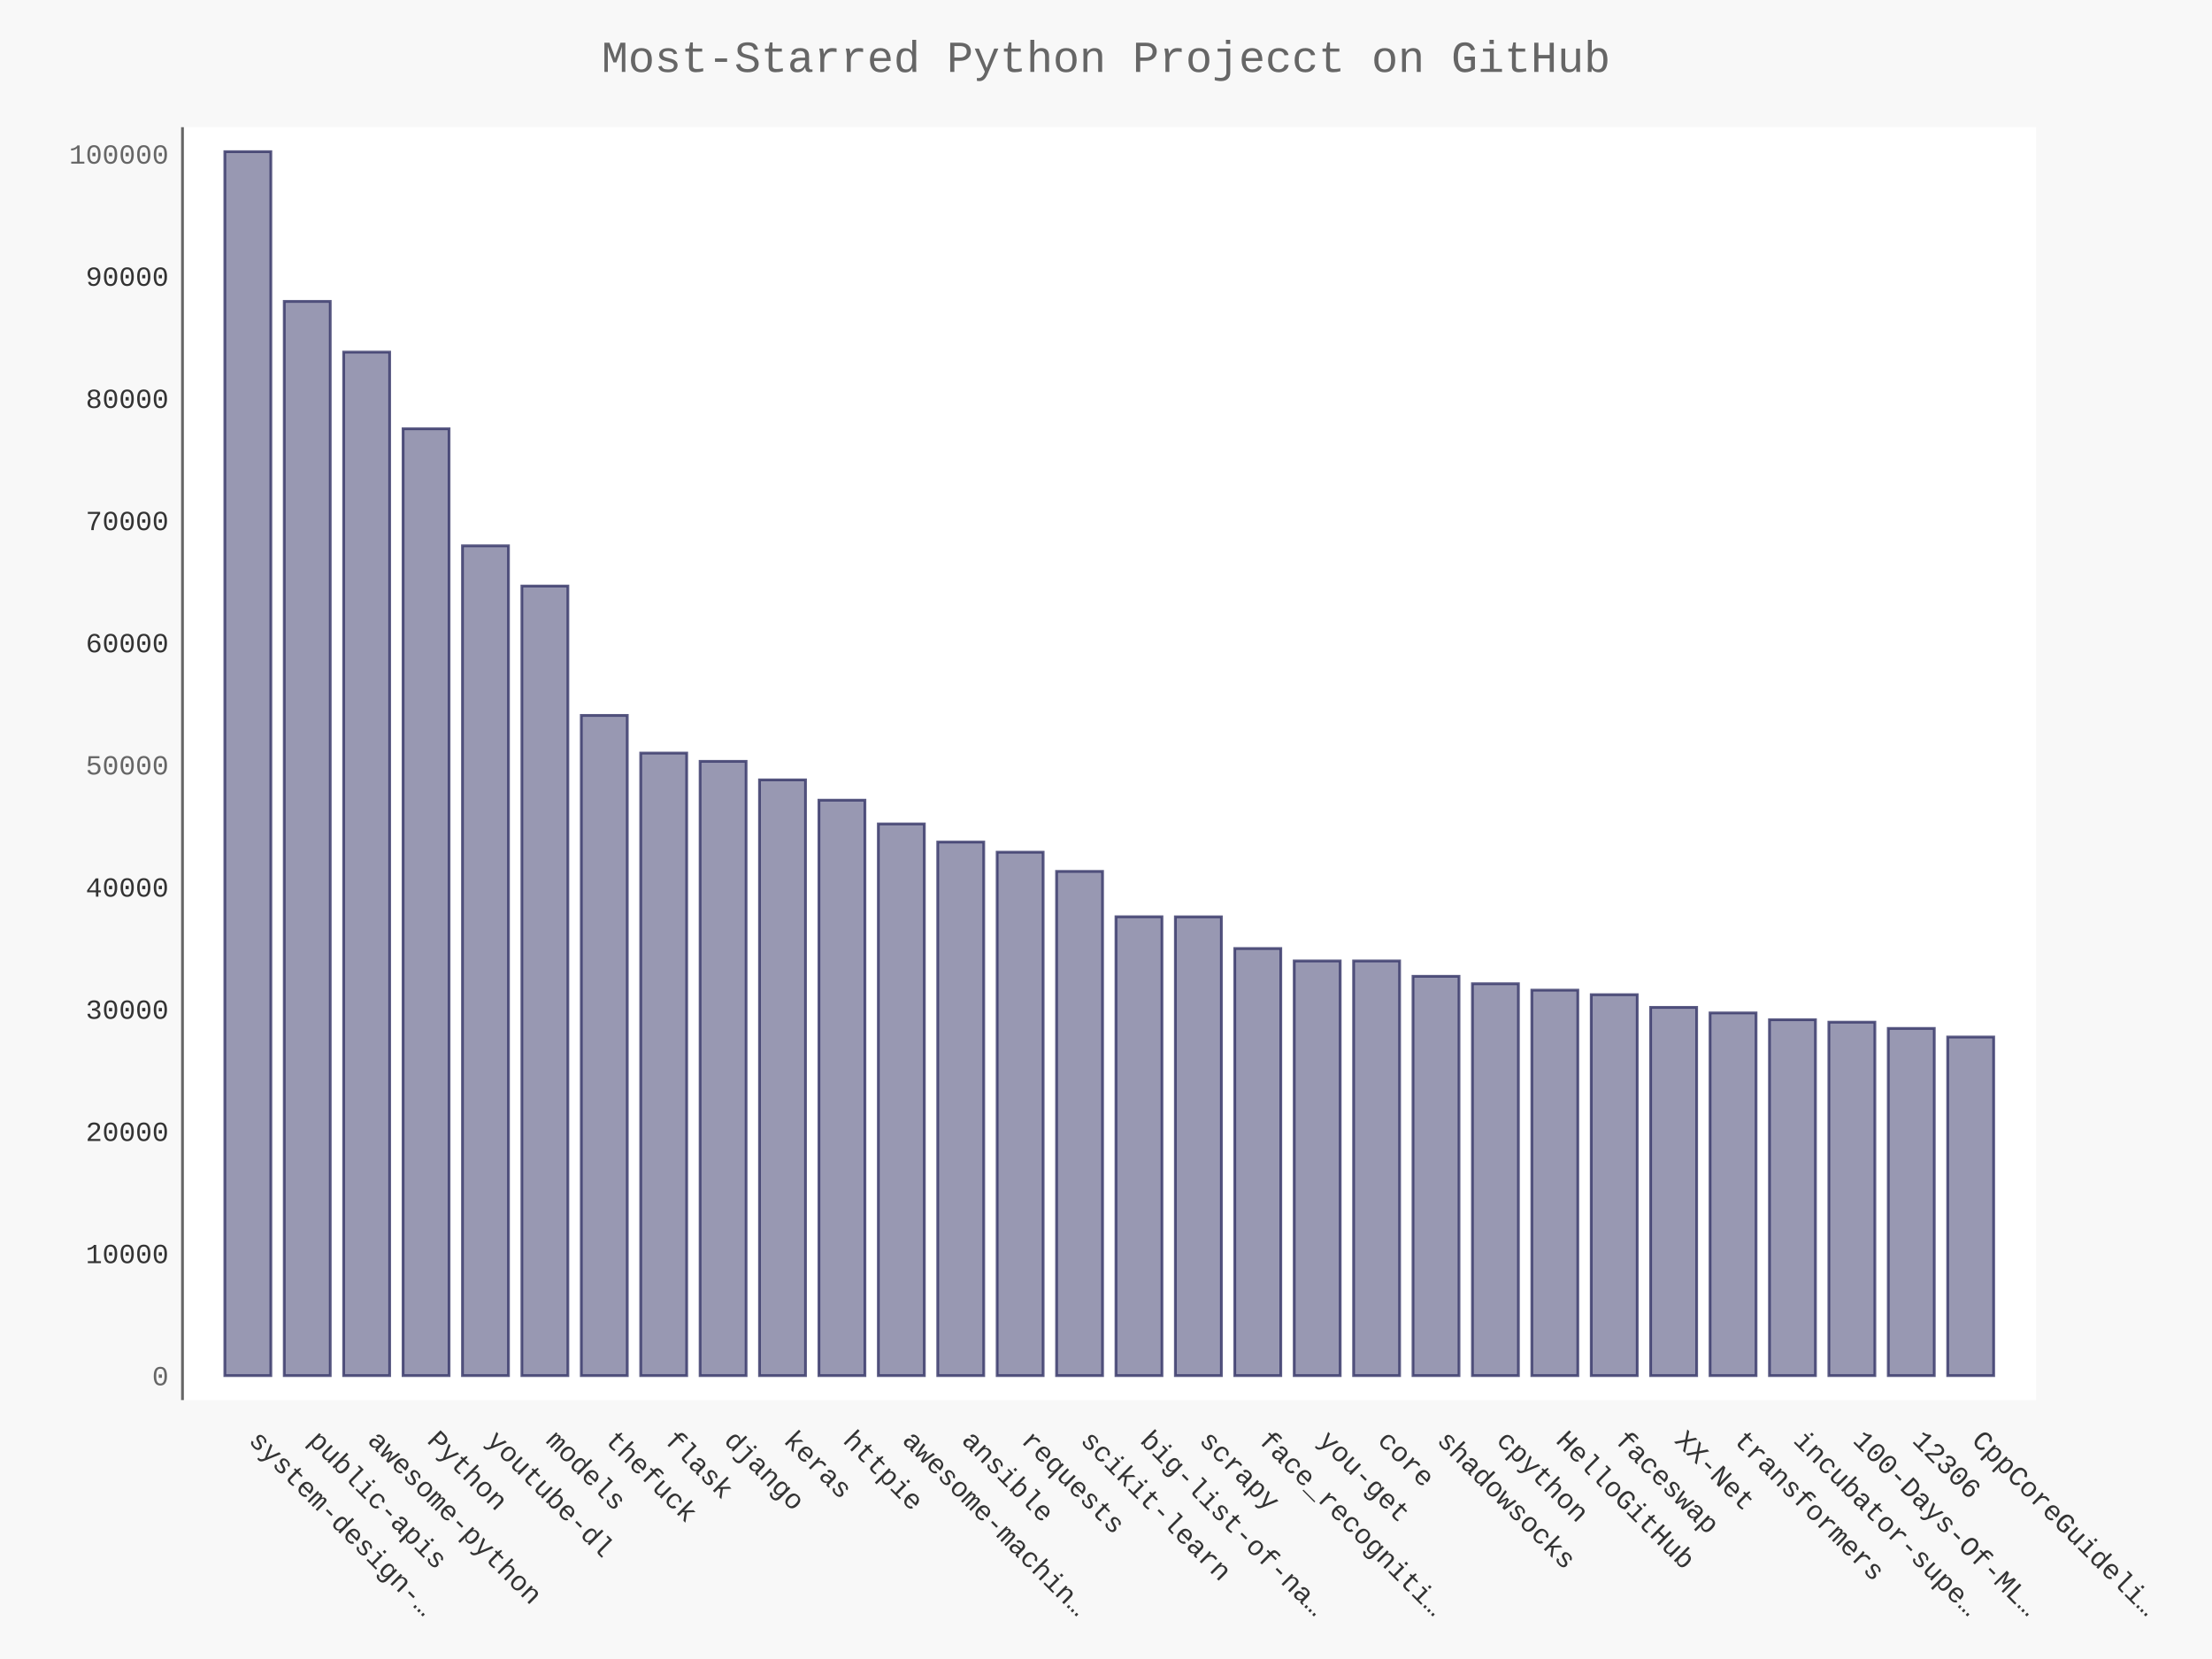
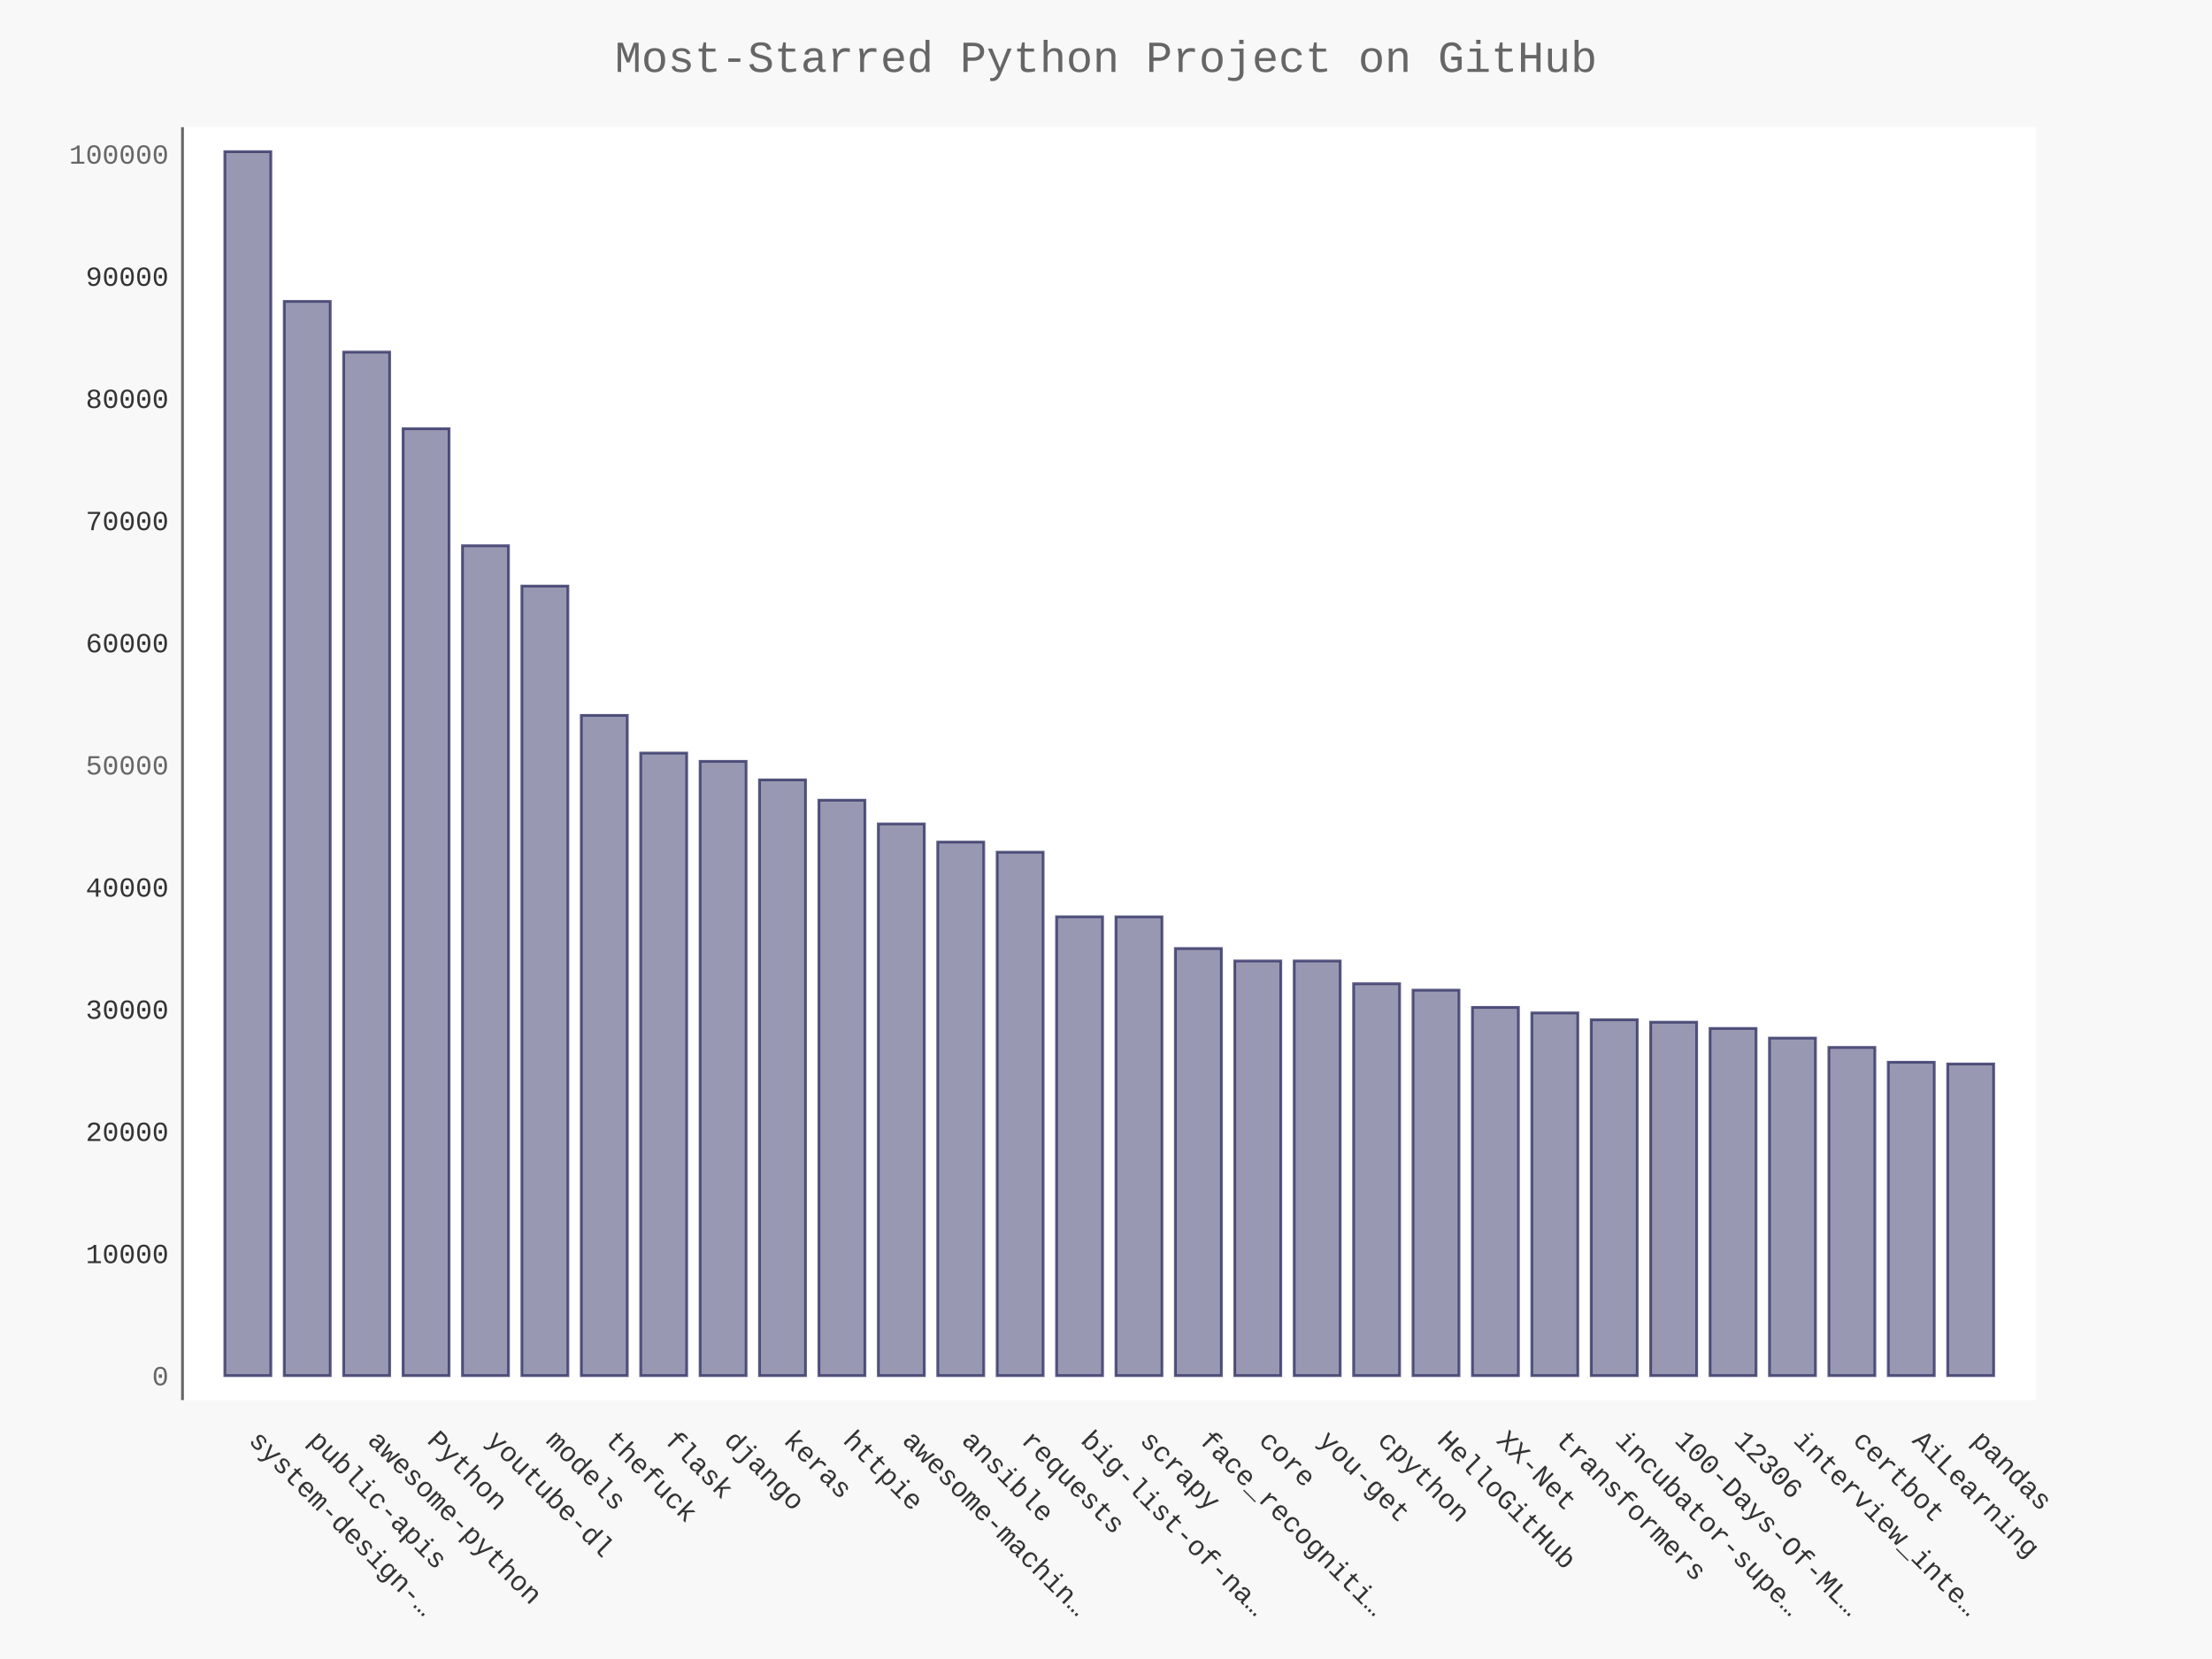
- <svg xmlns="http://www.w3.org/2000/svg" id="chart-20f76778-5a9c-468a-99e0-859af9e101c1" class="pygal-chart" viewBox="0 0 800 600">
+ <svg xmlns="http://www.w3.org/2000/svg" xmlns:xlink="http://www.w3.org/1999/xlink" id="chart-c03ccc19-05b1-4eaf-983c-549a48d460e3" class="pygal-chart" viewBox="0 0 800 600">
  <defs>
-     <style type="text/css">#chart-20f76778-5a9c-468a-99e0-859af9e101c1{-webkit-user-select:none;-webkit-font-smoothing:antialiased;font-family:Consolas,"Liberation Mono",Menlo,Courier,monospace}#chart-20f76778-5a9c-468a-99e0-859af9e101c1 .title{font-family:Consolas,"Liberation Mono",Menlo,Courier,monospace;font-size:16px}#chart-20f76778-5a9c-468a-99e0-859af9e101c1 .legends .legend text{font-family:Consolas,"Liberation Mono",Menlo,Courier,monospace;font-size:14px}#chart-20f76778-5a9c-468a-99e0-859af9e101c1 .axis text{font-family:Consolas,"Liberation Mono",Menlo,Courier,monospace;font-size:10px}#chart-20f76778-5a9c-468a-99e0-859af9e101c1 .axis text.major{font-family:Consolas,"Liberation Mono",Menlo,Courier,monospace;font-size:10px}#chart-20f76778-5a9c-468a-99e0-859af9e101c1 .text-overlay text.value{font-family:Consolas,"Liberation Mono",Menlo,Courier,monospace;font-size:16px}#chart-20f76778-5a9c-468a-99e0-859af9e101c1 .text-overlay text.label{font-family:Consolas,"Liberation Mono",Menlo,Courier,monospace;font-size:10px}#chart-20f76778-5a9c-468a-99e0-859af9e101c1 .tooltip{font-family:Consolas,"Liberation Mono",Menlo,Courier,monospace;font-size:14px}#chart-20f76778-5a9c-468a-99e0-859af9e101c1 text.no_data{font-family:Consolas,"Liberation Mono",Menlo,Courier,monospace;font-size:64px}
- #chart-20f76778-5a9c-468a-99e0-859af9e101c1{background-color:#f8f8f8}#chart-20f76778-5a9c-468a-99e0-859af9e101c1 path,#chart-20f76778-5a9c-468a-99e0-859af9e101c1 line,#chart-20f76778-5a9c-468a-99e0-859af9e101c1 rect,#chart-20f76778-5a9c-468a-99e0-859af9e101c1 circle{-webkit-transition:250ms ease-in;-moz-transition:250ms ease-in;transition:250ms ease-in}#chart-20f76778-5a9c-468a-99e0-859af9e101c1 .graph &gt; .background{fill:#f8f8f8}#chart-20f76778-5a9c-468a-99e0-859af9e101c1 .plot &gt; .background{fill:#ffffff}#chart-20f76778-5a9c-468a-99e0-859af9e101c1 .graph{fill:#333}#chart-20f76778-5a9c-468a-99e0-859af9e101c1 text.no_data{fill:#666}#chart-20f76778-5a9c-468a-99e0-859af9e101c1 .title{fill:#666}#chart-20f76778-5a9c-468a-99e0-859af9e101c1 .legends .legend text{fill:#333}#chart-20f76778-5a9c-468a-99e0-859af9e101c1 .legends .legend:hover text{fill:#666}#chart-20f76778-5a9c-468a-99e0-859af9e101c1 .axis .line{stroke:#666}#chart-20f76778-5a9c-468a-99e0-859af9e101c1 .axis .guide.line{stroke:rgba(0,0,0,0.5)}#chart-20f76778-5a9c-468a-99e0-859af9e101c1 .axis .major.line{stroke:#333}#chart-20f76778-5a9c-468a-99e0-859af9e101c1 .axis text.major{fill:#666}#chart-20f76778-5a9c-468a-99e0-859af9e101c1 .axis.y .guides:hover .guide.line,#chart-20f76778-5a9c-468a-99e0-859af9e101c1 .line-graph .axis.x .guides:hover .guide.line,#chart-20f76778-5a9c-468a-99e0-859af9e101c1 .stackedline-graph .axis.x .guides:hover .guide.line,#chart-20f76778-5a9c-468a-99e0-859af9e101c1 .xy-graph .axis.x .guides:hover .guide.line{stroke:#666}#chart-20f76778-5a9c-468a-99e0-859af9e101c1 .axis .guides:hover text{fill:#666}#chart-20f76778-5a9c-468a-99e0-859af9e101c1 .reactive{fill-opacity:.5;stroke-opacity:.8}#chart-20f76778-5a9c-468a-99e0-859af9e101c1 .ci{stroke:#333}#chart-20f76778-5a9c-468a-99e0-859af9e101c1 .reactive.active,#chart-20f76778-5a9c-468a-99e0-859af9e101c1 .active .reactive{fill-opacity:.9;stroke-opacity:.9;stroke-width:4}#chart-20f76778-5a9c-468a-99e0-859af9e101c1 .ci .reactive.active{stroke-width:1.5}#chart-20f76778-5a9c-468a-99e0-859af9e101c1 .series text{fill:#666}#chart-20f76778-5a9c-468a-99e0-859af9e101c1 .tooltip rect{fill:#ffffff;stroke:#666;-webkit-transition:opacity 250ms ease-in;-moz-transition:opacity 250ms ease-in;transition:opacity 250ms ease-in}#chart-20f76778-5a9c-468a-99e0-859af9e101c1 .tooltip .label{fill:#333}#chart-20f76778-5a9c-468a-99e0-859af9e101c1 .tooltip .label{fill:#333}#chart-20f76778-5a9c-468a-99e0-859af9e101c1 .tooltip .legend{font-size:.8em;fill:rgba(0,0,0,0.5)}#chart-20f76778-5a9c-468a-99e0-859af9e101c1 .tooltip .x_label{font-size:.6em;fill:#666}#chart-20f76778-5a9c-468a-99e0-859af9e101c1 .tooltip .xlink{font-size:.5em;text-decoration:underline}#chart-20f76778-5a9c-468a-99e0-859af9e101c1 .tooltip .value{font-size:1.5em}#chart-20f76778-5a9c-468a-99e0-859af9e101c1 .bound{font-size:.5em}#chart-20f76778-5a9c-468a-99e0-859af9e101c1 .max-value{font-size:.75em;fill:rgba(0,0,0,0.5)}#chart-20f76778-5a9c-468a-99e0-859af9e101c1 .map-element{fill:#ffffff;stroke:rgba(0,0,0,0.5) !important}#chart-20f76778-5a9c-468a-99e0-859af9e101c1 .map-element .reactive{fill-opacity:inherit;stroke-opacity:inherit}#chart-20f76778-5a9c-468a-99e0-859af9e101c1 .color-0,#chart-20f76778-5a9c-468a-99e0-859af9e101c1 .color-0 a:visited{stroke:#333366;fill:#333366}#chart-20f76778-5a9c-468a-99e0-859af9e101c1 .text-overlay .color-0 text{fill:black}
- #chart-20f76778-5a9c-468a-99e0-859af9e101c1 text.no_data{text-anchor:middle}#chart-20f76778-5a9c-468a-99e0-859af9e101c1 .guide.line{fill:none}#chart-20f76778-5a9c-468a-99e0-859af9e101c1 .centered{text-anchor:middle}#chart-20f76778-5a9c-468a-99e0-859af9e101c1 .title{text-anchor:middle}#chart-20f76778-5a9c-468a-99e0-859af9e101c1 .legends .legend text{fill-opacity:1}#chart-20f76778-5a9c-468a-99e0-859af9e101c1 .axis.x text{text-anchor:middle}#chart-20f76778-5a9c-468a-99e0-859af9e101c1 .axis.x:not(.web) text[transform]{text-anchor:start}#chart-20f76778-5a9c-468a-99e0-859af9e101c1 .axis.x:not(.web) text[transform].backwards{text-anchor:end}#chart-20f76778-5a9c-468a-99e0-859af9e101c1 .axis.y text{text-anchor:end}#chart-20f76778-5a9c-468a-99e0-859af9e101c1 .axis.y text[transform].backwards{text-anchor:start}#chart-20f76778-5a9c-468a-99e0-859af9e101c1 .axis.y2 text{text-anchor:start}#chart-20f76778-5a9c-468a-99e0-859af9e101c1 .axis.y2 text[transform].backwards{text-anchor:end}#chart-20f76778-5a9c-468a-99e0-859af9e101c1 .axis .guide.line{stroke-dasharray:4,4}#chart-20f76778-5a9c-468a-99e0-859af9e101c1 .axis .major.guide.line{stroke-dasharray:6,6}#chart-20f76778-5a9c-468a-99e0-859af9e101c1 .horizontal .axis.y .guide.line,#chart-20f76778-5a9c-468a-99e0-859af9e101c1 .horizontal .axis.y2 .guide.line,#chart-20f76778-5a9c-468a-99e0-859af9e101c1 .vertical .axis.x .guide.line{opacity:0}#chart-20f76778-5a9c-468a-99e0-859af9e101c1 .horizontal .axis.always_show .guide.line,#chart-20f76778-5a9c-468a-99e0-859af9e101c1 .vertical .axis.always_show .guide.line{opacity:1 !important}#chart-20f76778-5a9c-468a-99e0-859af9e101c1 .axis.y .guides:hover .guide.line,#chart-20f76778-5a9c-468a-99e0-859af9e101c1 .axis.y2 .guides:hover .guide.line,#chart-20f76778-5a9c-468a-99e0-859af9e101c1 .axis.x .guides:hover .guide.line{opacity:1}#chart-20f76778-5a9c-468a-99e0-859af9e101c1 .axis .guides:hover text{opacity:1}#chart-20f76778-5a9c-468a-99e0-859af9e101c1 .nofill{fill:none}#chart-20f76778-5a9c-468a-99e0-859af9e101c1 .subtle-fill{fill-opacity:.2}#chart-20f76778-5a9c-468a-99e0-859af9e101c1 .dot{stroke-width:1px;fill-opacity:1}#chart-20f76778-5a9c-468a-99e0-859af9e101c1 .dot.active{stroke-width:5px}#chart-20f76778-5a9c-468a-99e0-859af9e101c1 .dot.negative{fill:transparent}#chart-20f76778-5a9c-468a-99e0-859af9e101c1 text,#chart-20f76778-5a9c-468a-99e0-859af9e101c1 tspan{stroke:none !important}#chart-20f76778-5a9c-468a-99e0-859af9e101c1 .series text.active{opacity:1}#chart-20f76778-5a9c-468a-99e0-859af9e101c1 .tooltip rect{fill-opacity:.95;stroke-width:.5}#chart-20f76778-5a9c-468a-99e0-859af9e101c1 .tooltip text{fill-opacity:1}#chart-20f76778-5a9c-468a-99e0-859af9e101c1 .showable{visibility:hidden}#chart-20f76778-5a9c-468a-99e0-859af9e101c1 .showable.shown{visibility:visible}#chart-20f76778-5a9c-468a-99e0-859af9e101c1 .gauge-background{fill:rgba(229,229,229,1);stroke:none}#chart-20f76778-5a9c-468a-99e0-859af9e101c1 .bg-lines{stroke:#f8f8f8;stroke-width:2px}</style>
+     <style type="text/css">#chart-c03ccc19-05b1-4eaf-983c-549a48d460e3{-webkit-user-select:none;-webkit-font-smoothing:antialiased;font-family:Consolas,"Liberation Mono",Menlo,Courier,monospace}#chart-c03ccc19-05b1-4eaf-983c-549a48d460e3 .title{font-family:Consolas,"Liberation Mono",Menlo,Courier,monospace;font-size:16px}#chart-c03ccc19-05b1-4eaf-983c-549a48d460e3 .legends .legend text{font-family:Consolas,"Liberation Mono",Menlo,Courier,monospace;font-size:14px}#chart-c03ccc19-05b1-4eaf-983c-549a48d460e3 .axis text{font-family:Consolas,"Liberation Mono",Menlo,Courier,monospace;font-size:10px}#chart-c03ccc19-05b1-4eaf-983c-549a48d460e3 .axis text.major{font-family:Consolas,"Liberation Mono",Menlo,Courier,monospace;font-size:10px}#chart-c03ccc19-05b1-4eaf-983c-549a48d460e3 .text-overlay text.value{font-family:Consolas,"Liberation Mono",Menlo,Courier,monospace;font-size:16px}#chart-c03ccc19-05b1-4eaf-983c-549a48d460e3 .text-overlay text.label{font-family:Consolas,"Liberation Mono",Menlo,Courier,monospace;font-size:10px}#chart-c03ccc19-05b1-4eaf-983c-549a48d460e3 .tooltip{font-family:Consolas,"Liberation Mono",Menlo,Courier,monospace;font-size:14px}#chart-c03ccc19-05b1-4eaf-983c-549a48d460e3 text.no_data{font-family:Consolas,"Liberation Mono",Menlo,Courier,monospace;font-size:64px}
+ #chart-c03ccc19-05b1-4eaf-983c-549a48d460e3{background-color:#f8f8f8}#chart-c03ccc19-05b1-4eaf-983c-549a48d460e3 path,#chart-c03ccc19-05b1-4eaf-983c-549a48d460e3 line,#chart-c03ccc19-05b1-4eaf-983c-549a48d460e3 rect,#chart-c03ccc19-05b1-4eaf-983c-549a48d460e3 circle{-webkit-transition:250ms ease-in;-moz-transition:250ms ease-in;transition:250ms ease-in}#chart-c03ccc19-05b1-4eaf-983c-549a48d460e3 .graph &gt; .background{fill:#f8f8f8}#chart-c03ccc19-05b1-4eaf-983c-549a48d460e3 .plot &gt; .background{fill:#ffffff}#chart-c03ccc19-05b1-4eaf-983c-549a48d460e3 .graph{fill:#333}#chart-c03ccc19-05b1-4eaf-983c-549a48d460e3 text.no_data{fill:#666}#chart-c03ccc19-05b1-4eaf-983c-549a48d460e3 .title{fill:#666}#chart-c03ccc19-05b1-4eaf-983c-549a48d460e3 .legends .legend text{fill:#333}#chart-c03ccc19-05b1-4eaf-983c-549a48d460e3 .legends .legend:hover text{fill:#666}#chart-c03ccc19-05b1-4eaf-983c-549a48d460e3 .axis .line{stroke:#666}#chart-c03ccc19-05b1-4eaf-983c-549a48d460e3 .axis .guide.line{stroke:rgba(0,0,0,0.5)}#chart-c03ccc19-05b1-4eaf-983c-549a48d460e3 .axis .major.line{stroke:#333}#chart-c03ccc19-05b1-4eaf-983c-549a48d460e3 .axis text.major{fill:#666}#chart-c03ccc19-05b1-4eaf-983c-549a48d460e3 .axis.y .guides:hover .guide.line,#chart-c03ccc19-05b1-4eaf-983c-549a48d460e3 .line-graph .axis.x .guides:hover .guide.line,#chart-c03ccc19-05b1-4eaf-983c-549a48d460e3 .stackedline-graph .axis.x .guides:hover .guide.line,#chart-c03ccc19-05b1-4eaf-983c-549a48d460e3 .xy-graph .axis.x .guides:hover .guide.line{stroke:#666}#chart-c03ccc19-05b1-4eaf-983c-549a48d460e3 .axis .guides:hover text{fill:#666}#chart-c03ccc19-05b1-4eaf-983c-549a48d460e3 .reactive{fill-opacity:.5;stroke-opacity:.8}#chart-c03ccc19-05b1-4eaf-983c-549a48d460e3 .ci{stroke:#333}#chart-c03ccc19-05b1-4eaf-983c-549a48d460e3 .reactive.active,#chart-c03ccc19-05b1-4eaf-983c-549a48d460e3 .active .reactive{fill-opacity:.9;stroke-opacity:.9;stroke-width:4}#chart-c03ccc19-05b1-4eaf-983c-549a48d460e3 .ci .reactive.active{stroke-width:1.5}#chart-c03ccc19-05b1-4eaf-983c-549a48d460e3 .series text{fill:#666}#chart-c03ccc19-05b1-4eaf-983c-549a48d460e3 .tooltip rect{fill:#ffffff;stroke:#666;-webkit-transition:opacity 250ms ease-in;-moz-transition:opacity 250ms ease-in;transition:opacity 250ms ease-in}#chart-c03ccc19-05b1-4eaf-983c-549a48d460e3 .tooltip .label{fill:#333}#chart-c03ccc19-05b1-4eaf-983c-549a48d460e3 .tooltip .label{fill:#333}#chart-c03ccc19-05b1-4eaf-983c-549a48d460e3 .tooltip .legend{font-size:.8em;fill:rgba(0,0,0,0.5)}#chart-c03ccc19-05b1-4eaf-983c-549a48d460e3 .tooltip .x_label{font-size:.6em;fill:#666}#chart-c03ccc19-05b1-4eaf-983c-549a48d460e3 .tooltip .xlink{font-size:.5em;text-decoration:underline}#chart-c03ccc19-05b1-4eaf-983c-549a48d460e3 .tooltip .value{font-size:1.5em}#chart-c03ccc19-05b1-4eaf-983c-549a48d460e3 .bound{font-size:.5em}#chart-c03ccc19-05b1-4eaf-983c-549a48d460e3 .max-value{font-size:.75em;fill:rgba(0,0,0,0.5)}#chart-c03ccc19-05b1-4eaf-983c-549a48d460e3 .map-element{fill:#ffffff;stroke:rgba(0,0,0,0.5) !important}#chart-c03ccc19-05b1-4eaf-983c-549a48d460e3 .map-element .reactive{fill-opacity:inherit;stroke-opacity:inherit}#chart-c03ccc19-05b1-4eaf-983c-549a48d460e3 .color-0,#chart-c03ccc19-05b1-4eaf-983c-549a48d460e3 .color-0 a:visited{stroke:#333366;fill:#333366}#chart-c03ccc19-05b1-4eaf-983c-549a48d460e3 .text-overlay .color-0 text{fill:black}
+ #chart-c03ccc19-05b1-4eaf-983c-549a48d460e3 text.no_data{text-anchor:middle}#chart-c03ccc19-05b1-4eaf-983c-549a48d460e3 .guide.line{fill:none}#chart-c03ccc19-05b1-4eaf-983c-549a48d460e3 .centered{text-anchor:middle}#chart-c03ccc19-05b1-4eaf-983c-549a48d460e3 .title{text-anchor:middle}#chart-c03ccc19-05b1-4eaf-983c-549a48d460e3 .legends .legend text{fill-opacity:1}#chart-c03ccc19-05b1-4eaf-983c-549a48d460e3 .axis.x text{text-anchor:middle}#chart-c03ccc19-05b1-4eaf-983c-549a48d460e3 .axis.x:not(.web) text[transform]{text-anchor:start}#chart-c03ccc19-05b1-4eaf-983c-549a48d460e3 .axis.x:not(.web) text[transform].backwards{text-anchor:end}#chart-c03ccc19-05b1-4eaf-983c-549a48d460e3 .axis.y text{text-anchor:end}#chart-c03ccc19-05b1-4eaf-983c-549a48d460e3 .axis.y text[transform].backwards{text-anchor:start}#chart-c03ccc19-05b1-4eaf-983c-549a48d460e3 .axis.y2 text{text-anchor:start}#chart-c03ccc19-05b1-4eaf-983c-549a48d460e3 .axis.y2 text[transform].backwards{text-anchor:end}#chart-c03ccc19-05b1-4eaf-983c-549a48d460e3 .axis .guide.line{stroke-dasharray:4,4}#chart-c03ccc19-05b1-4eaf-983c-549a48d460e3 .axis .major.guide.line{stroke-dasharray:6,6}#chart-c03ccc19-05b1-4eaf-983c-549a48d460e3 .horizontal .axis.y .guide.line,#chart-c03ccc19-05b1-4eaf-983c-549a48d460e3 .horizontal .axis.y2 .guide.line,#chart-c03ccc19-05b1-4eaf-983c-549a48d460e3 .vertical .axis.x .guide.line{opacity:0}#chart-c03ccc19-05b1-4eaf-983c-549a48d460e3 .horizontal .axis.always_show .guide.line,#chart-c03ccc19-05b1-4eaf-983c-549a48d460e3 .vertical .axis.always_show .guide.line{opacity:1 !important}#chart-c03ccc19-05b1-4eaf-983c-549a48d460e3 .axis.y .guides:hover .guide.line,#chart-c03ccc19-05b1-4eaf-983c-549a48d460e3 .axis.y2 .guides:hover .guide.line,#chart-c03ccc19-05b1-4eaf-983c-549a48d460e3 .axis.x .guides:hover .guide.line{opacity:1}#chart-c03ccc19-05b1-4eaf-983c-549a48d460e3 .axis .guides:hover text{opacity:1}#chart-c03ccc19-05b1-4eaf-983c-549a48d460e3 .nofill{fill:none}#chart-c03ccc19-05b1-4eaf-983c-549a48d460e3 .subtle-fill{fill-opacity:.2}#chart-c03ccc19-05b1-4eaf-983c-549a48d460e3 .dot{stroke-width:1px;fill-opacity:1}#chart-c03ccc19-05b1-4eaf-983c-549a48d460e3 .dot.active{stroke-width:5px}#chart-c03ccc19-05b1-4eaf-983c-549a48d460e3 .dot.negative{fill:transparent}#chart-c03ccc19-05b1-4eaf-983c-549a48d460e3 text,#chart-c03ccc19-05b1-4eaf-983c-549a48d460e3 tspan{stroke:none !important}#chart-c03ccc19-05b1-4eaf-983c-549a48d460e3 .series text.active{opacity:1}#chart-c03ccc19-05b1-4eaf-983c-549a48d460e3 .tooltip rect{fill-opacity:.95;stroke-width:.5}#chart-c03ccc19-05b1-4eaf-983c-549a48d460e3 .tooltip text{fill-opacity:1}#chart-c03ccc19-05b1-4eaf-983c-549a48d460e3 .showable{visibility:hidden}#chart-c03ccc19-05b1-4eaf-983c-549a48d460e3 .showable.shown{visibility:visible}#chart-c03ccc19-05b1-4eaf-983c-549a48d460e3 .gauge-background{fill:rgba(229,229,229,1);stroke:none}#chart-c03ccc19-05b1-4eaf-983c-549a48d460e3 .bg-lines{stroke:#f8f8f8;stroke-width:2px}</style>
  </defs>
  <g class="graph bar-graph vertical">
    <rect x="0" y="0" width="800" height="600" class="background" />
    <g transform="translate(66, 46)" class="plot">
      <rect x="0" y="0" width="670.36" height="460.36" class="background" />
      <g class="axis y">
        <g class="guides">
          <text x="-5" y="455.007" class="major">0</text>
        </g>
        <g class="guides">
-           <text x="-5" y="410.825" class="">10000</text>
-         </g>
-         <g class="guides">
-           <text x="-5" y="366.643" class="">20000</text>
-         </g>
-         <g class="guides">
-           <text x="-5" y="322.46" class="">30000</text>
-         </g>
-         <g class="guides">
-           <text x="-5" y="278.278" class="">40000</text>
-         </g>
-         <g class="guides">
-           <text x="-5" y="234.096" class="major">50000</text>
-         </g>
-         <g class="guides">
-           <text x="-5" y="189.913" class="">60000</text>
-         </g>
-         <g class="guides">
-           <text x="-5" y="145.731" class="">70000</text>
-         </g>
-         <g class="guides">
-           <text x="-5" y="101.548" class="">80000</text>
-         </g>
-         <g class="guides">
-           <text x="-5" y="57.366" class="">90000</text>
-         </g>
-         <g class="guides">
-           <text x="-5" y="13.184" class="major">100000</text>
+           <text x="-5" y="410.826" class="">10000</text>
+         </g>
+         <g class="guides">
+           <text x="-5" y="366.644" class="">20000</text>
+         </g>
+         <g class="guides">
+           <text x="-5" y="322.463" class="">30000</text>
+         </g>
+         <g class="guides">
+           <text x="-5" y="278.281" class="">40000</text>
+         </g>
+         <g class="guides">
+           <text x="-5" y="234.1" class="major">50000</text>
+         </g>
+         <g class="guides">
+           <text x="-5" y="189.918" class="">60000</text>
+         </g>
+         <g class="guides">
+           <text x="-5" y="145.737" class="">70000</text>
+         </g>
+         <g class="guides">
+           <text x="-5" y="101.555" class="">80000</text>
+         </g>
+         <g class="guides">
+           <text x="-5" y="57.374" class="">90000</text>
+         </g>
+         <g class="guides">
+           <text x="-5" y="13.193" class="major">100000</text>
        </g>
      </g>
      <g class="axis x">
        <path d="M0 0 v460.36" class="line" />
        <g class="guides">
          <path d="M23.635 0 v460.36" class="guide line" />
          <text x="23.635" y="475.36" class="" transform="rotate(45 23.6345 475.3604)">system-design-…</text>
        </g>
        <g class="guides">
          <path d="M45.12 0 v460.36" class="guide line" />
          <text x="45.12" y="475.36" class="" transform="rotate(45 45.12041 475.3604)">public-apis</text>
        </g>
        <g class="guides">
          <path d="M66.606 0 v460.36" class="guide line" />
          <text x="66.606" y="475.36" class="" transform="rotate(45 66.60632 475.3604)">awesome-python</text>
        </g>
        <g class="guides">
          <path d="M88.092 0 v460.36" class="guide line" />
          <text x="88.092" y="475.36" class="" transform="rotate(45 88.09223 475.3604)">Python</text>
        </g>
        <g class="guides">
          <path d="M109.578 0 v460.36" class="guide line" />
          <text x="109.578" y="475.36" class="" transform="rotate(45 109.5781 475.3604)">youtube-dl</text>
        </g>
        <g class="guides">
          <path d="M131.064 0 v460.36" class="guide line" />
          <text x="131.064" y="475.36" class="" transform="rotate(45 131.0641 475.3604)">models</text>
        </g>
        <g class="guides">
          <path d="M152.55 0 v460.36" class="guide line" />
          <text x="152.55" y="475.36" class="" transform="rotate(45 152.55 475.3604)">thefuck</text>
        </g>
        <g class="guides">
          <path d="M174.036 0 v460.36" class="guide line" />
          <text x="174.036" y="475.36" class="" transform="rotate(45 174.0359 475.3604)">flask</text>
        </g>
        <g class="guides">
          <path d="M195.522 0 v460.36" class="guide line" />
          <text x="195.522" y="475.36" class="" transform="rotate(45 195.5218 475.3604)">django</text>
        </g>
        <g class="guides">
          <path d="M217.008 0 v460.36" class="guide line" />
          <text x="217.008" y="475.36" class="" transform="rotate(45 217.0077 475.3604)">keras</text>
        </g>
        <g class="guides">
          <path d="M238.494 0 v460.36" class="guide line" />
          <text x="238.494" y="475.36" class="" transform="rotate(45 238.4936 475.3604)">httpie</text>
        </g>
        <g class="guides">
          <path d="M259.98 0 v460.36" class="guide line" />
          <text x="259.98" y="475.36" class="" transform="rotate(45 259.9795 475.3604)">awesome-machin…</text>
        </g>
        <g class="guides">
          <path d="M281.465 0 v460.36" class="guide line" />
          <text x="281.465" y="475.36" class="" transform="rotate(45 281.4654 475.3604)">ansible</text>
        </g>
        <g class="guides">
          <path d="M302.951 0 v460.36" class="guide line" />
          <text x="302.951" y="475.36" class="" transform="rotate(45 302.9513 475.3604)">requests</text>
        </g>
        <g class="guides">
          <path d="M324.437 0 v460.36" class="guide line" />
-           <text x="324.437" y="475.36" class="" transform="rotate(45 324.4372 475.3604)">scikit-learn</text>
+           <text x="324.437" y="475.36" class="" transform="rotate(45 324.4372 475.3604)">big-list-of-na…</text>
        </g>
        <g class="guides">
          <path d="M345.923 0 v460.36" class="guide line" />
-           <text x="345.923" y="475.36" class="" transform="rotate(45 345.9232 475.3604)">big-list-of-na…</text>
+           <text x="345.923" y="475.36" class="" transform="rotate(45 345.9232 475.3604)">scrapy</text>
        </g>
        <g class="guides">
          <path d="M367.409 0 v460.36" class="guide line" />
-           <text x="367.409" y="475.36" class="" transform="rotate(45 367.4091 475.3604)">scrapy</text>
+           <text x="367.409" y="475.36" class="" transform="rotate(45 367.4091 475.3604)">face_recogniti…</text>
        </g>
        <g class="guides">
          <path d="M388.895 0 v460.36" class="guide line" />
-           <text x="388.895" y="475.36" class="" transform="rotate(45 388.895 475.3604)">face_recogniti…</text>
+           <text x="388.895" y="475.36" class="" transform="rotate(45 388.895 475.3604)">core</text>
        </g>
        <g class="guides">
          <path d="M410.381 0 v460.36" class="guide line" />
          <text x="410.381" y="475.36" class="" transform="rotate(45 410.3809 475.3604)">you-get</text>
        </g>
        <g class="guides">
          <path d="M431.867 0 v460.36" class="guide line" />
-           <text x="431.867" y="475.36" class="" transform="rotate(45 431.8668 475.3604)">core</text>
+           <text x="431.867" y="475.36" class="" transform="rotate(45 431.8668 475.3604)">cpython</text>
        </g>
        <g class="guides">
          <path d="M453.353 0 v460.36" class="guide line" />
-           <text x="453.353" y="475.36" class="" transform="rotate(45 453.3527 475.3604)">shadowsocks</text>
+           <text x="453.353" y="475.36" class="" transform="rotate(45 453.3527 475.3604)">HelloGitHub</text>
        </g>
        <g class="guides">
          <path d="M474.839 0 v460.36" class="guide line" />
-           <text x="474.839" y="475.36" class="" transform="rotate(45 474.8386 475.3604)">cpython</text>
+           <text x="474.839" y="475.36" class="" transform="rotate(45 474.8386 475.3604)">XX-Net</text>
        </g>
        <g class="guides">
          <path d="M496.325 0 v460.36" class="guide line" />
-           <text x="496.325" y="475.36" class="" transform="rotate(45 496.3245 475.3604)">HelloGitHub</text>
+           <text x="496.325" y="475.36" class="" transform="rotate(45 496.3245 475.3604)">transformers</text>
        </g>
        <g class="guides">
          <path d="M517.81 0 v460.36" class="guide line" />
-           <text x="517.81" y="475.36" class="" transform="rotate(45 517.8104 475.3604)">faceswap</text>
+           <text x="517.81" y="475.36" class="" transform="rotate(45 517.8104 475.3604)">incubator-supe…</text>
        </g>
        <g class="guides">
          <path d="M539.296 0 v460.36" class="guide line" />
-           <text x="539.296" y="475.36" class="" transform="rotate(45 539.2963 475.3604)">XX-Net</text>
+           <text x="539.296" y="475.36" class="" transform="rotate(45 539.2963 475.3604)">100-Days-Of-ML…</text>
        </g>
        <g class="guides">
          <path d="M560.782 0 v460.36" class="guide line" />
-           <text x="560.782" y="475.36" class="" transform="rotate(45 560.7822 475.3604)">transformers</text>
+           <text x="560.782" y="475.36" class="" transform="rotate(45 560.7822 475.3604)">12306</text>
        </g>
        <g class="guides">
          <path d="M582.268 0 v460.36" class="guide line" />
-           <text x="582.268" y="475.36" class="" transform="rotate(45 582.2682 475.3604)">incubator-supe…</text>
+           <text x="582.268" y="475.36" class="" transform="rotate(45 582.2682 475.3604)">interview_inte…</text>
        </g>
        <g class="guides">
          <path d="M603.754 0 v460.36" class="guide line" />
-           <text x="603.754" y="475.36" class="" transform="rotate(45 603.7541 475.3604)">100-Days-Of-ML…</text>
+           <text x="603.754" y="475.36" class="" transform="rotate(45 603.7541 475.3604)">certbot</text>
        </g>
        <g class="guides">
          <path d="M625.24 0 v460.36" class="guide line" />
-           <text x="625.24" y="475.36" class="" transform="rotate(45 625.24 475.3604)">12306</text>
+           <text x="625.24" y="475.36" class="" transform="rotate(45 625.24 475.3604)">AiLearning</text>
        </g>
        <g class="guides">
          <path d="M646.726 0 v460.36" class="guide line" />
-           <text x="646.726" y="475.36" class="" transform="rotate(45 646.7259 475.3604)">CppCoreGuideli…</text>
+           <text x="646.726" y="475.36" class="" transform="rotate(45 646.7259 475.3604)">pandas</text>
        </g>
      </g>
      <g class="series serie-0 color-0">
        <g class="bars">
          <g class="bar">
-             <rect x="15.315" y="8.853" rx="0" ry="0" width="16.639" height="442.654" class="rect reactive tooltip-trigger" />
-           </g>
-           <g class="bar">
-             <rect x="36.801" y="63.003" rx="0" ry="0" width="16.639" height="388.504" class="rect reactive tooltip-trigger" />
-           </g>
-           <g class="bar">
-             <rect x="58.287" y="81.343" rx="0" ry="0" width="16.639" height="370.164" class="rect reactive tooltip-trigger" />
-           </g>
-           <g class="bar">
-             <rect x="79.773" y="109.076" rx="0" ry="0" width="16.639" height="342.431" class="rect reactive tooltip-trigger" />
-           </g>
-           <g class="bar">
-             <rect x="101.259" y="151.394" rx="0" ry="0" width="16.639" height="300.113" class="rect reactive tooltip-trigger" />
-           </g>
-           <g class="bar">
-             <rect x="122.745" y="165.948" rx="0" ry="0" width="16.639" height="285.559" class="rect reactive tooltip-trigger" />
-           </g>
-           <g class="bar">
-             <rect x="144.231" y="212.733" rx="0" ry="0" width="16.639" height="238.775" class="rect reactive tooltip-trigger" />
-           </g>
-           <g class="bar">
-             <rect x="165.717" y="226.358" rx="0" ry="0" width="16.639" height="225.149" class="rect reactive tooltip-trigger" />
-           </g>
-           <g class="bar">
-             <rect x="187.202" y="229.35" rx="0" ry="0" width="16.639" height="222.158" class="rect reactive tooltip-trigger" />
-           </g>
-           <g class="bar">
-             <rect x="208.688" y="236.052" rx="0" ry="0" width="16.639" height="215.455" class="rect reactive tooltip-trigger" />
-           </g>
-           <g class="bar">
-             <rect x="230.174" y="243.395" rx="0" ry="0" width="16.639" height="208.112" class="rect reactive tooltip-trigger" />
-           </g>
-           <g class="bar">
-             <rect x="251.66" y="251.984" rx="0" ry="0" width="16.639" height="199.523" class="rect reactive tooltip-trigger" />
-           </g>
-           <g class="bar">
-             <rect x="273.146" y="258.541" rx="0" ry="0" width="16.639" height="192.966" class="rect reactive tooltip-trigger" />
-           </g>
-           <g class="bar">
-             <rect x="294.632" y="262.204" rx="0" ry="0" width="16.639" height="189.304" class="rect reactive tooltip-trigger" />
-           </g>
-           <g class="bar">
-             <rect x="316.118" y="269.153" rx="0" ry="0" width="16.639" height="182.354" class="rect reactive tooltip-trigger" />
-           </g>
-           <g class="bar">
-             <rect x="337.604" y="285.558" rx="0" ry="0" width="16.639" height="165.949" class="rect reactive tooltip-trigger" />
-           </g>
-           <g class="bar">
-             <rect x="359.09" y="285.585" rx="0" ry="0" width="16.639" height="165.922" class="rect reactive tooltip-trigger" />
-           </g>
-           <g class="bar">
-             <rect x="380.576" y="297.041" rx="0" ry="0" width="16.639" height="154.466" class="rect reactive tooltip-trigger" />
-           </g>
-           <g class="bar">
-             <rect x="402.062" y="301.535" rx="0" ry="0" width="16.639" height="149.973" class="rect reactive tooltip-trigger" />
-           </g>
-           <g class="bar">
-             <rect x="423.547" y="301.535" rx="0" ry="0" width="16.639" height="149.973" class="rect reactive tooltip-trigger" />
-           </g>
-           <g class="bar">
-             <rect x="445.033" y="307.093" rx="0" ry="0" width="16.639" height="144.414" class="rect reactive tooltip-trigger" />
-           </g>
-           <g class="bar">
-             <rect x="466.519" y="309.779" rx="0" ry="0" width="16.639" height="141.728" class="rect reactive tooltip-trigger" />
-           </g>
-           <g class="bar">
-             <rect x="488.005" y="312.099" rx="0" ry="0" width="16.639" height="139.409" class="rect reactive tooltip-trigger" />
-           </g>
-           <g class="bar">
-             <rect x="509.491" y="313.738" rx="0" ry="0" width="16.639" height="137.769" class="rect reactive tooltip-trigger" />
-           </g>
-           <g class="bar">
-             <rect x="530.977" y="318.328" rx="0" ry="0" width="16.639" height="133.179" class="rect reactive tooltip-trigger" />
-           </g>
-           <g class="bar">
-             <rect x="552.463" y="320.339" rx="0" ry="0" width="16.639" height="131.169" class="rect reactive tooltip-trigger" />
-           </g>
-           <g class="bar">
-             <rect x="573.949" y="322.804" rx="0" ry="0" width="16.639" height="128.703" class="rect reactive tooltip-trigger" />
-           </g>
-           <g class="bar">
-             <rect x="595.435" y="323.683" rx="0" ry="0" width="16.639" height="127.824" class="rect reactive tooltip-trigger" />
-           </g>
-           <g class="bar">
-             <rect x="616.921" y="325.945" rx="0" ry="0" width="16.639" height="125.562" class="rect reactive tooltip-trigger" />
-           </g>
-           <g class="bar">
-             <rect x="638.407" y="329.047" rx="0" ry="0" width="16.639" height="122.46" class="rect reactive tooltip-trigger" />
+             <a target="_blank" xlink:href="https://github.com/donnemartin/system-design-primer">
+               <rect x="15.315" y="8.853" rx="0" ry="0" width="16.639" height="442.654" class="rect reactive tooltip-trigger" />
+             </a>
+           </g>
+           <g class="bar">
+             <a target="_blank" xlink:href="https://github.com/public-apis/public-apis">
+               <rect x="36.801" y="63.006" rx="0" ry="0" width="16.639" height="388.501" class="rect reactive tooltip-trigger" />
+             </a>
+           </g>
+           <g class="bar">
+             <a target="_blank" xlink:href="https://github.com/vinta/awesome-python">
+               <rect x="58.287" y="81.333" rx="0" ry="0" width="16.639" height="370.175" class="rect reactive tooltip-trigger" />
+             </a>
+           </g>
+           <g class="bar">
+             <a target="_blank" xlink:href="https://github.com/TheAlgorithms/Python">
+               <rect x="79.773" y="109.052" rx="0" ry="0" width="16.639" height="342.455" class="rect reactive tooltip-trigger" />
+             </a>
+           </g>
+           <g class="bar">
+             <a target="_blank" xlink:href="https://github.com/ytdl-org/youtube-dl">
+               <rect x="101.259" y="151.369" rx="0" ry="0" width="16.639" height="300.138" class="rect reactive tooltip-trigger" />
+             </a>
+           </g>
+           <g class="bar">
+             <a target="_blank" xlink:href="https://github.com/tensorflow/models">
+               <rect x="122.745" y="165.958" rx="0" ry="0" width="16.639" height="285.549" class="rect reactive tooltip-trigger" />
+             </a>
+           </g>
+           <g class="bar">
+             <a target="_blank" xlink:href="https://github.com/nvbn/thefuck">
+               <rect x="144.231" y="212.729" rx="0" ry="0" width="16.639" height="238.779" class="rect reactive tooltip-trigger" />
+             </a>
+           </g>
+           <g class="bar">
+             <a target="_blank" xlink:href="https://github.com/pallets/flask">
+               <rect x="165.717" y="226.354" rx="0" ry="0" width="16.639" height="225.153" class="rect reactive tooltip-trigger" />
+             </a>
+           </g>
+           <g class="bar">
+             <a target="_blank" xlink:href="https://github.com/django/django">
+               <rect x="187.202" y="229.35" rx="0" ry="0" width="16.639" height="222.158" class="rect reactive tooltip-trigger" />
+             </a>
+           </g>
+           <g class="bar">
+             <a target="_blank" xlink:href="https://github.com/keras-team/keras">
+               <rect x="208.688" y="236.052" rx="0" ry="0" width="16.639" height="215.455" class="rect reactive tooltip-trigger" />
+             </a>
+           </g>
+           <g class="bar">
+             <a target="_blank" xlink:href="https://github.com/jakubroztocil/httpie">
+               <rect x="230.174" y="243.399" rx="0" ry="0" width="16.639" height="208.108" class="rect reactive tooltip-trigger" />
+             </a>
+           </g>
+           <g class="bar">
+             <a target="_blank" xlink:href="https://github.com/josephmisiti/awesome-machine-learning">
+               <rect x="251.66" y="251.984" rx="0" ry="0" width="16.639" height="199.524" class="rect reactive tooltip-trigger" />
+             </a>
+           </g>
+           <g class="bar">
+             <a target="_blank" xlink:href="https://github.com/ansible/ansible">
+               <rect x="273.146" y="258.545" rx="0" ry="0" width="16.639" height="192.963" class="rect reactive tooltip-trigger" />
+             </a>
+           </g>
+           <g class="bar">
+             <a target="_blank" xlink:href="https://github.com/psf/requests">
+               <rect x="294.632" y="262.207" rx="0" ry="0" width="16.639" height="189.3" class="rect reactive tooltip-trigger" />
+             </a>
+           </g>
+           <g class="bar">
+             <a target="_blank" xlink:href="https://github.com/minimaxir/big-list-of-naughty-strings">
+               <rect x="316.118" y="285.557" rx="0" ry="0" width="16.639" height="165.95" class="rect reactive tooltip-trigger" />
+             </a>
+           </g>
+           <g class="bar">
+             <a target="_blank" xlink:href="https://github.com/scrapy/scrapy">
+               <rect x="337.604" y="285.584" rx="0" ry="0" width="16.639" height="165.924" class="rect reactive tooltip-trigger" />
+             </a>
+           </g>
+           <g class="bar">
+             <a target="_blank" xlink:href="https://github.com/ageitgey/face_recognition">
+               <rect x="359.09" y="297.044" rx="0" ry="0" width="16.639" height="154.463" class="rect reactive tooltip-trigger" />
+             </a>
+           </g>
+           <g class="bar">
+             <a target="_blank" xlink:href="https://github.com/home-assistant/core">
+               <rect x="380.576" y="301.538" rx="0" ry="0" width="16.639" height="149.97" class="rect reactive tooltip-trigger" />
+             </a>
+           </g>
+           <g class="bar">
+             <a target="_blank" xlink:href="https://github.com/soimort/you-get">
+               <rect x="402.062" y="301.538" rx="0" ry="0" width="16.639" height="149.97" class="rect reactive tooltip-trigger" />
+             </a>
+           </g>
+           <g class="bar">
+             <a target="_blank" xlink:href="https://github.com/python/cpython">
+               <rect x="423.547" y="309.773" rx="0" ry="0" width="16.639" height="141.734" class="rect reactive tooltip-trigger" />
+             </a>
+           </g>
+           <g class="bar">
+             <a target="_blank" xlink:href="https://github.com/521xueweihan/HelloGitHub">
+               <rect x="445.033" y="312.097" rx="0" ry="0" width="16.639" height="139.41" class="rect reactive tooltip-trigger" />
+             </a>
+           </g>
+           <g class="bar">
+             <a target="_blank" xlink:href="https://github.com/XX-net/XX-Net">
+               <rect x="466.519" y="318.331" rx="0" ry="0" width="16.639" height="133.176" class="rect reactive tooltip-trigger" />
+             </a>
+           </g>
+           <g class="bar">
+             <a target="_blank" xlink:href="https://github.com/huggingface/transformers">
+               <rect x="488.005" y="320.332" rx="0" ry="0" width="16.639" height="131.175" class="rect reactive tooltip-trigger" />
+             </a>
+           </g>
+           <g class="bar">
+             <a target="_blank" xlink:href="https://github.com/apache/incubator-superset">
+               <rect x="509.491" y="322.807" rx="0" ry="0" width="16.639" height="128.701" class="rect reactive tooltip-trigger" />
+             </a>
+           </g>
+           <g class="bar">
+             <a target="_blank" xlink:href="https://github.com/Avik-Jain/100-Days-Of-ML-Code">
+               <rect x="530.977" y="323.686" rx="0" ry="0" width="16.639" height="127.821" class="rect reactive tooltip-trigger" />
+             </a>
+           </g>
+           <g class="bar">
+             <a target="_blank" xlink:href="https://github.com/testerSunshine/12306">
+               <rect x="552.463" y="325.948" rx="0" ry="0" width="16.639" height="125.559" class="rect reactive tooltip-trigger" />
+             </a>
+           </g>
+           <g class="bar">
+             <a target="_blank" xlink:href="https://github.com/0voice/interview_internal_reference">
+               <rect x="573.949" y="329.429" rx="0" ry="0" width="16.639" height="122.078" class="rect reactive tooltip-trigger" />
+             </a>
+           </g>
+           <g class="bar">
+             <a target="_blank" xlink:href="https://github.com/certbot/certbot">
+               <rect x="595.435" y="332.809" rx="0" ry="0" width="16.639" height="118.698" class="rect reactive tooltip-trigger" />
+             </a>
+           </g>
+           <g class="bar">
+             <a target="_blank" xlink:href="https://github.com/apachecn/AiLearning">
+               <rect x="616.921" y="338.169" rx="0" ry="0" width="16.639" height="113.339" class="rect reactive tooltip-trigger" />
+             </a>
+           </g>
+           <g class="bar">
+             <a target="_blank" xlink:href="https://github.com/pandas-dev/pandas">
+               <rect x="638.407" y="338.796" rx="0" ry="0" width="16.639" height="112.711" class="rect reactive tooltip-trigger" />
+             </a>
          </g>
        </g>
      </g>
    </g>
    <g class="titles">
-       <text x="400.0" y="26" class="title plot_title">Most-Starred Python Projecсt on GitHub</text>
+       <text x="400.0" y="26" class="title plot_title">Most-Starred Python Projeсt on GitHub</text>
    </g>
    <g transform="translate(66, 46)" class="plot overlay">
      <g class="series serie-0 color-0" />
    </g>
    <g transform="translate(66, 46)" class="plot text-overlay">
      <g class="series serie-0 color-0" />
    </g>
    <g transform="translate(66, 46)" class="plot tooltip-overlay">
      <g transform="translate(0 0)" style="opacity: 0" class="tooltip">
        <rect rx="0" ry="0" width="0" height="0" class="tooltip-box" />
        <g class="text" />
      </g>
    </g>
  </g>
</svg>
